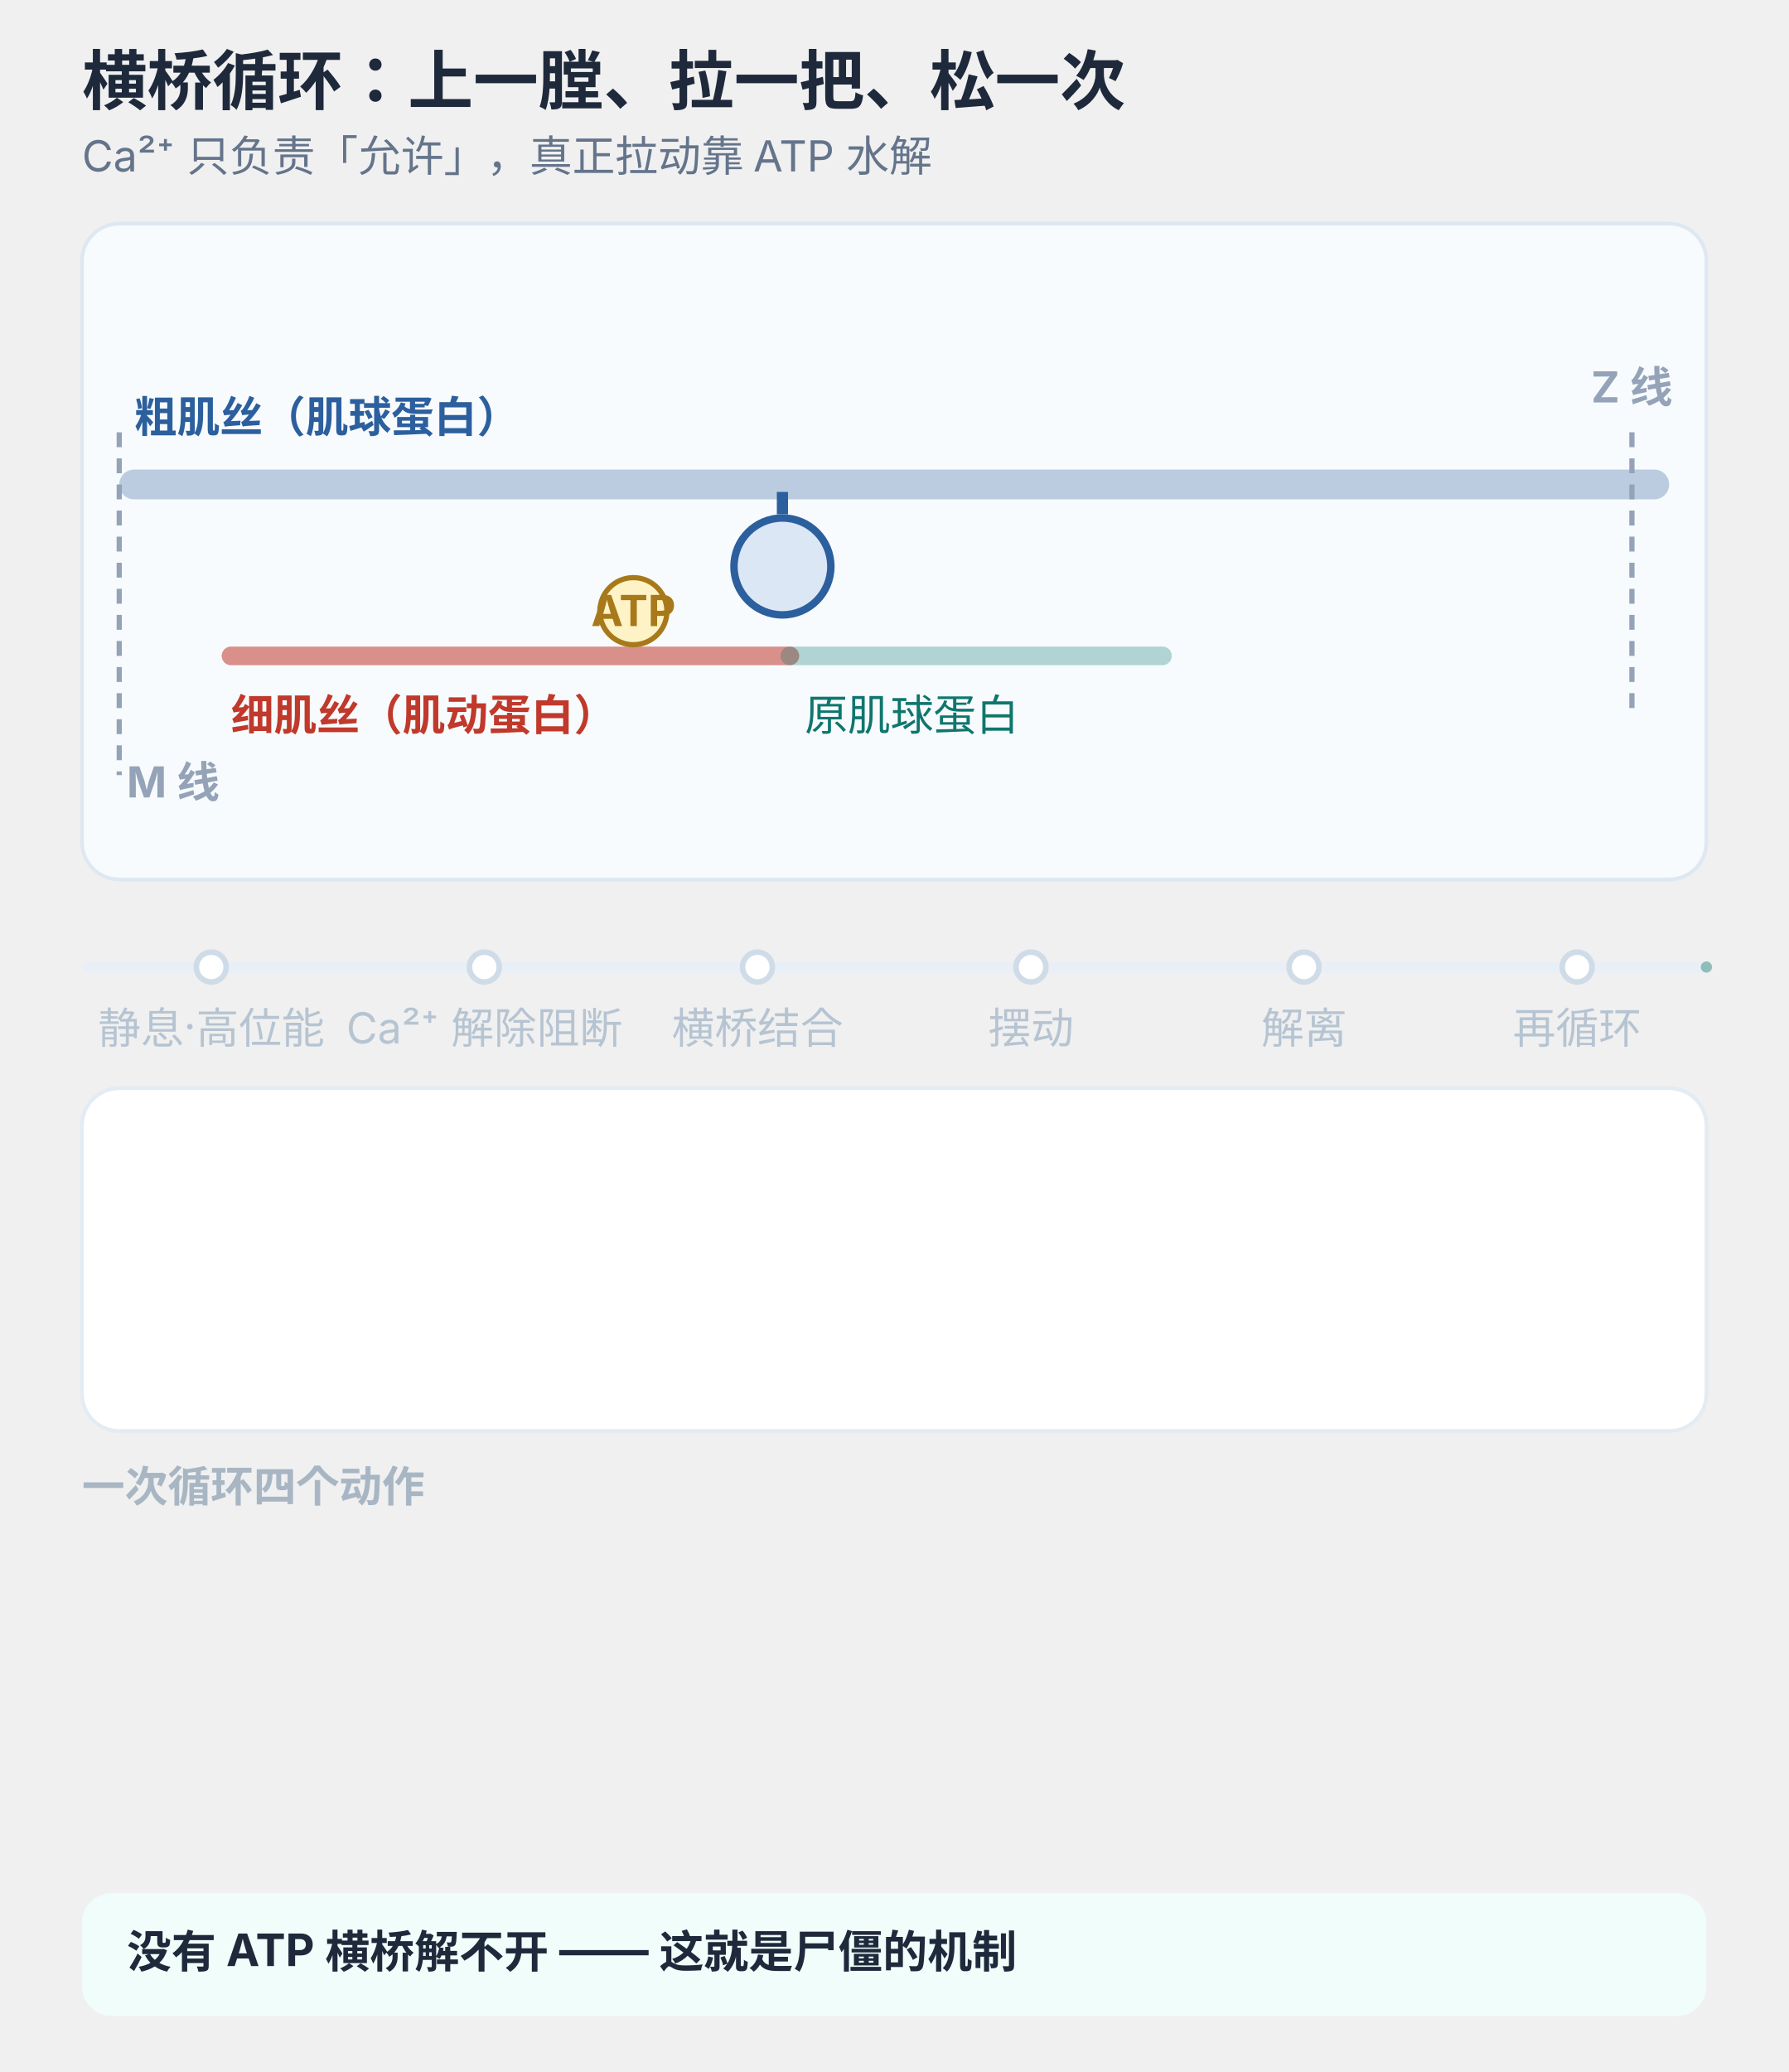
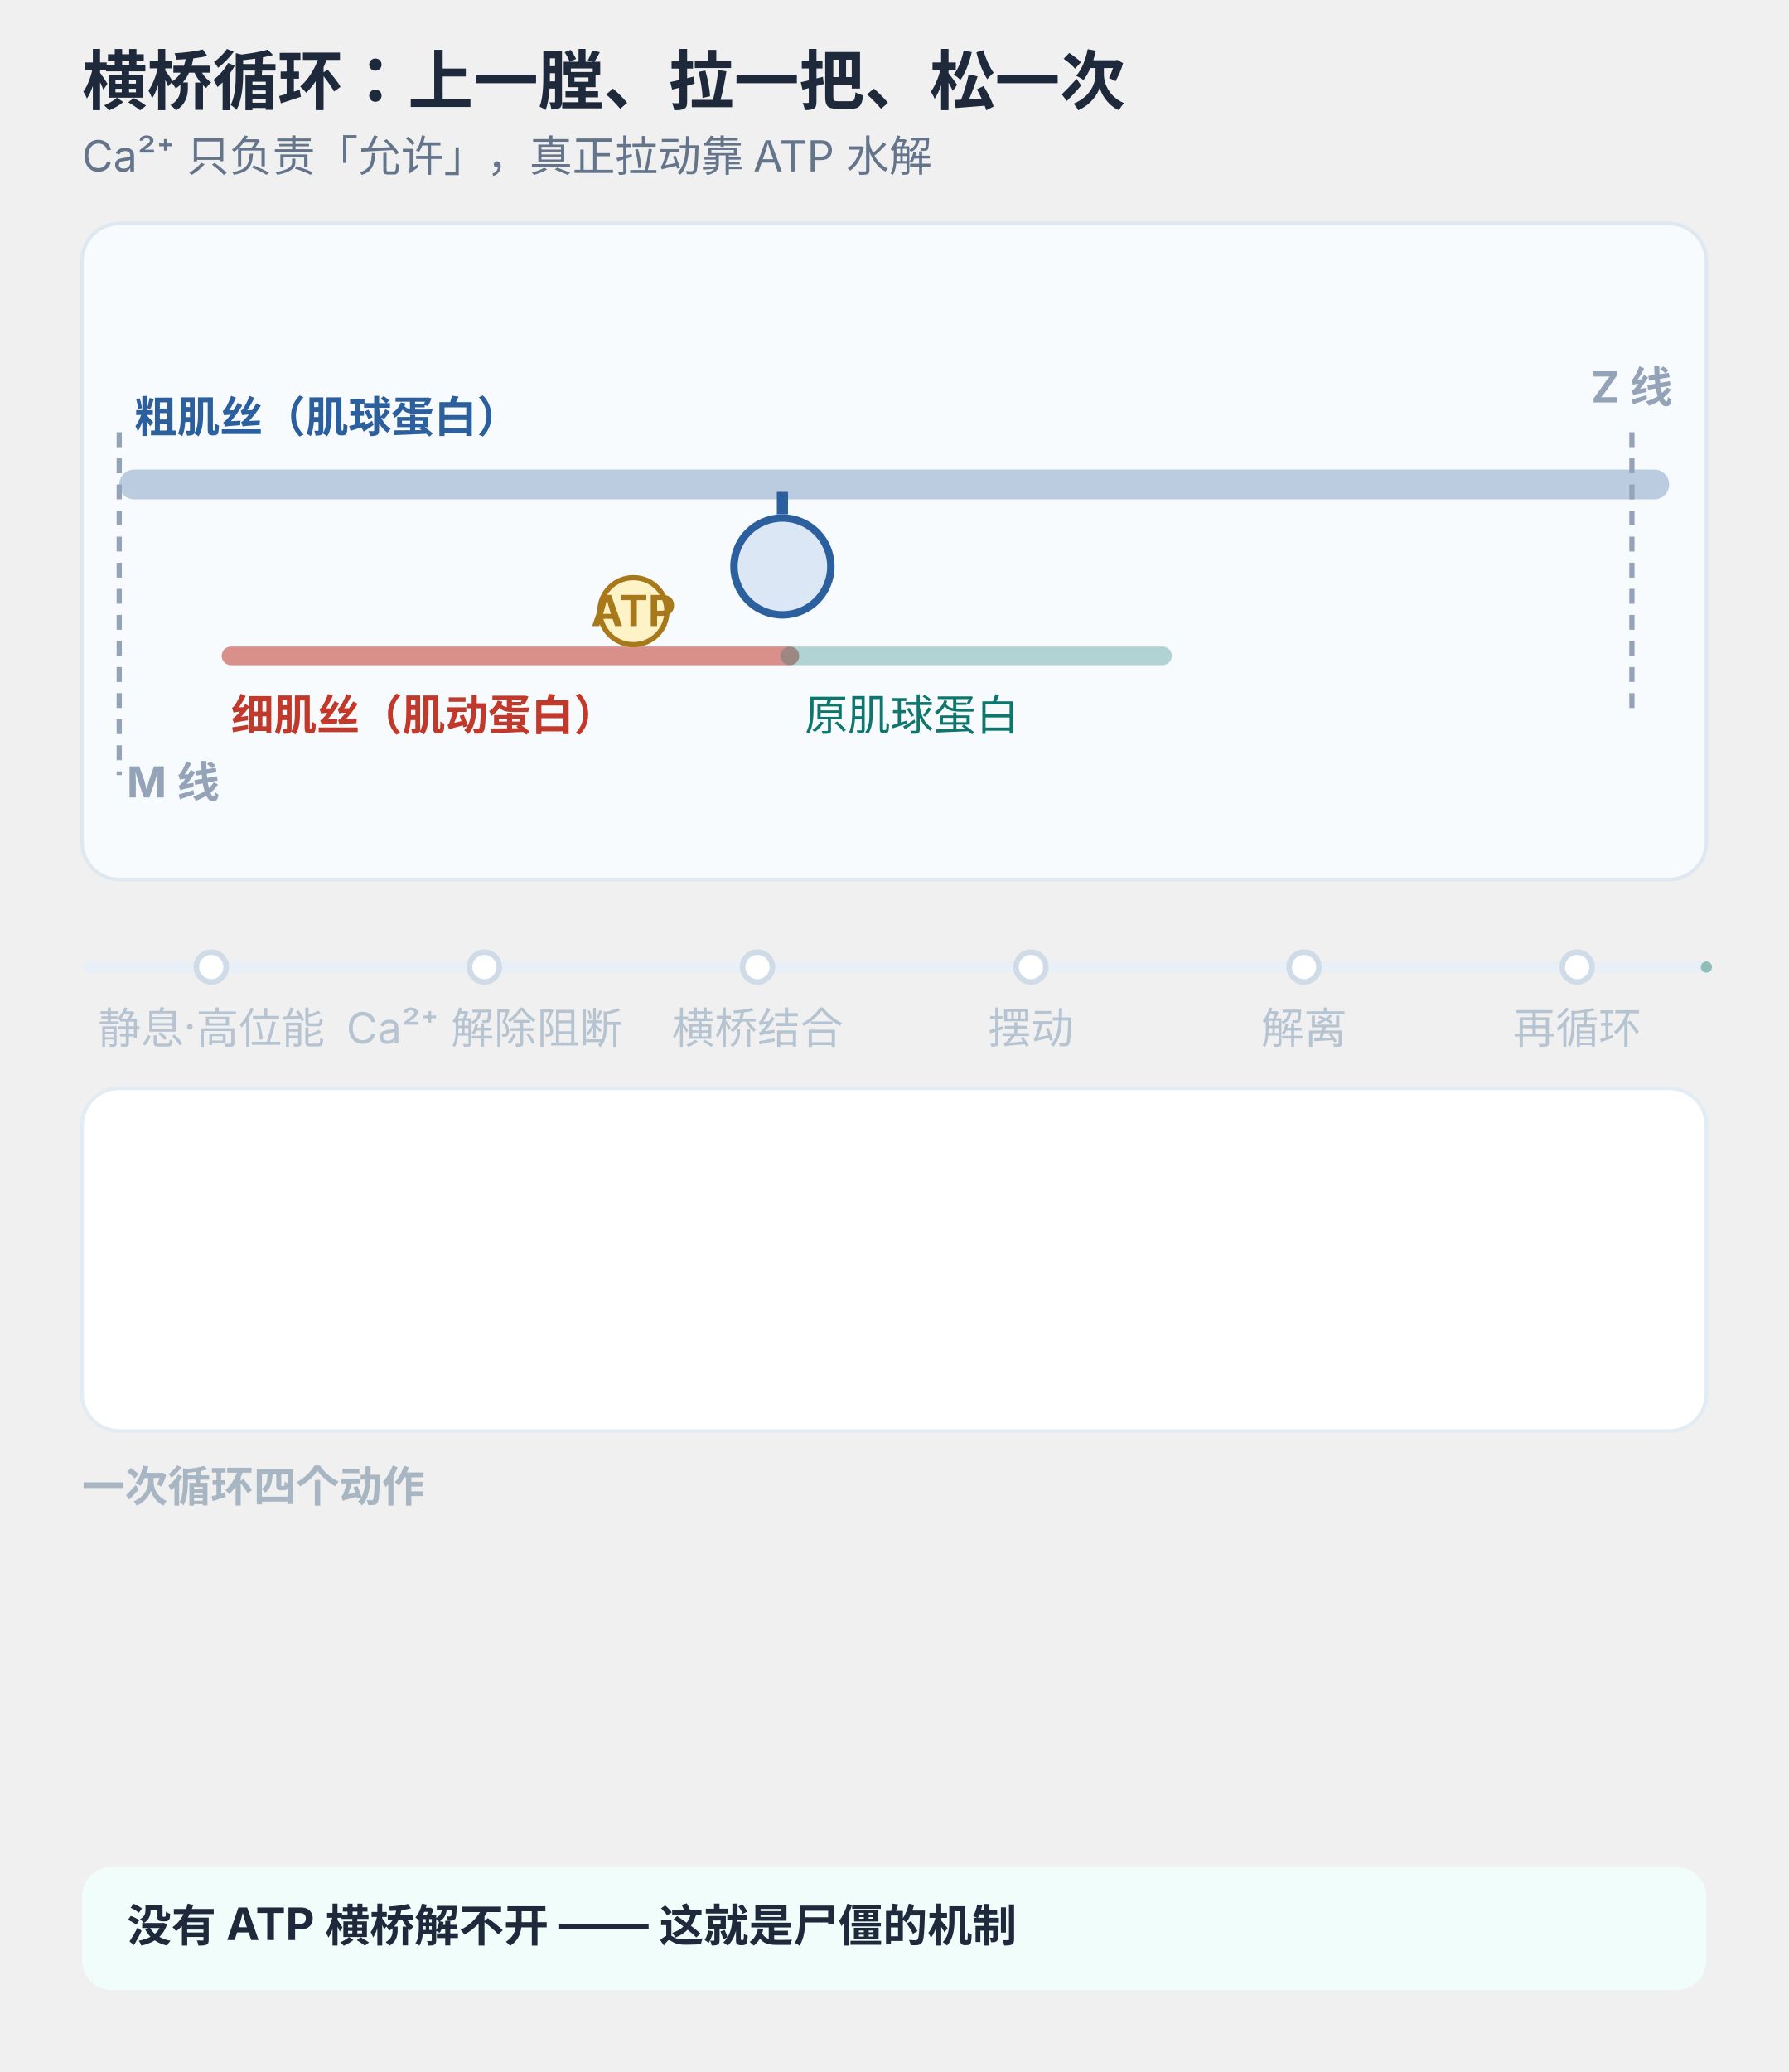
<svg xmlns="http://www.w3.org/2000/svg" viewBox="0 0 480 556" role="img" aria-labelledby="ft fd" style="background:#ffffff">
  <text x="22" y="28" font-size="17.5" font-weight="700" fill="#1e293b" font-family="-apple-system,'PingFang SC','Microsoft YaHei',sans-serif">横桥循环：上一膛、拉一把、松一次</text>
  <text x="22" y="46" font-size="11.5" fill="#64748b" font-family="-apple-system,'PingFang SC','Microsoft YaHei',sans-serif">Ca²⁺ 只负责「允许」，真正拉动靠 ATP 水解</text>
  <rect x="22" y="60" width="436" height="176" rx="10" fill="#f8fbfd" stroke="#dfe8f1" stroke-width="1" />
  <path d="M36,130 H444" stroke="#2c5f9e" stroke-width="8" stroke-linecap="round" opacity="0.30" />
  <text x="36" y="116" font-size="11.5" fill="#2c5f9e" font-weight="700" text-anchor="start" font-family="-apple-system,'PingFang SC','Microsoft YaHei',sans-serif">粗肌丝（肌球蛋白）</text>
  <path d="M438,116 V190" stroke="#94a3b8" stroke-width="1.4" stroke-dasharray="4 3" />
  <text x="438" y="108" font-size="11.5" fill="#94a3b8" font-weight="700" text-anchor="middle" font-family="-apple-system,'PingFang SC','Microsoft YaHei',sans-serif">Z 线</text>
  <path d="M32,116 V208" stroke="#94a3b8" stroke-width="1.4" stroke-dasharray="4 3" />
  <text x="34" y="214" font-size="11.5" fill="#94a3b8" font-weight="700" text-anchor="start" font-family="-apple-system,'PingFang SC','Microsoft YaHei',sans-serif">M 线</text>
  <path d="M62,176 H212" stroke="#c0392b" stroke-width="5" stroke-linecap="round" opacity="0.55" />
  <path d="M212,176 H312" stroke="#0f766e" stroke-width="5" stroke-linecap="round" opacity="0.30" />
  <text x="62" y="196" font-size="11.5" fill="#c0392b" font-weight="700" text-anchor="start" font-family="-apple-system,'PingFang SC','Microsoft YaHei',sans-serif">细肌丝（肌动蛋白）</text>
  <text x="216" y="196" font-size="11.5" fill="#0f766e" font-weight="400" text-anchor="start" font-family="-apple-system,'PingFang SC','Microsoft YaHei',sans-serif">原肌球蛋白</text>
  <g opacity="0">
    <animate attributeName="opacity" values="0;0;1;1;0;0" keyTimes="0;0.47;0.471;0.635;0.636;1" dur="11.4s" repeatCount="indefinite" />
    <path d="M78,176 H212" stroke="#c0392b" stroke-width="5" stroke-linecap="round" />
    <path d="M212,176 H312" stroke="#0f766e" stroke-width="5" stroke-linecap="round" opacity="0.30" />
    <text x="258" y="162" font-size="11.5" fill="#c0392b" font-weight="700" text-anchor="start" font-family="-apple-system,'PingFang SC','Microsoft YaHei',sans-serif">向 M 线滑入</text>
  </g>
  <circle cx="210" cy="152" r="13" fill="#dbe7f5" stroke="#2c5f9e" stroke-width="2" />
  <path d="M210,138 V132" stroke="#2c5f9e" stroke-width="3" />
  <circle cx="170" cy="164" r="9" fill="#fef3c7" stroke="#a8791a" stroke-width="1.4" />
  <text x="170" y="168" font-size="11.5" fill="#a8791a" font-weight="700" text-anchor="middle" font-family="-apple-system,'PingFang SC','Microsoft YaHei',sans-serif">ATP</text>
  <g opacity="0">
    <animate attributeName="opacity" values="1;1;0;0" keyTimes="0;0.15;0.151;1" dur="11.4s" repeatCount="indefinite" />
    <path d="M179,157 H204" stroke="#a8791a" stroke-width="1.8" fill="none" />
    <path d="M204,157 l-8,-3.4 v6.8 z" fill="#a8791a" />
    <text x="210" y="180" font-size="11.5" fill="#0f766e" font-weight="700" text-anchor="middle" font-family="-apple-system,'PingFang SC','Microsoft YaHei',sans-serif">水解 → ADP+Pi　高位能</text>
  </g>
  <g opacity="0">
    <animate attributeName="opacity" values="0;0;1;1;0;0" keyTimes="0;0.15;0.151;0.31;0.311;1" dur="11.4s" repeatCount="indefinite" />
    <circle cx="158" cy="178" r="7" fill="#fbe3e0" stroke="#c0392b" stroke-width="1.6" />
    <text x="158" y="214" font-size="11.5" fill="#c0392b" font-weight="700" text-anchor="middle" font-family="-apple-system,'PingFang SC','Microsoft YaHei',sans-serif">Ca²⁺-TnC 结合</text>
    <path d="M158,186 V194" stroke="#c0392b" stroke-width="1.4" />
  </g>
  <g opacity="0">
    <animate attributeName="opacity" values="0;0;1;1;0;0" keyTimes="0;0.31;0.311;0.47;0.471;1" dur="11.4s" repeatCount="indefinite" />
    <path d="M210,152 V174" stroke="#a8791a" stroke-width="3.4" />
    <text x="222" y="174" font-size="11.5" fill="#a8791a" font-weight="700" text-anchor="start" font-family="-apple-system,'PingFang SC','Microsoft YaHei',sans-serif">横桥形成</text>
  </g>
  <g opacity="0">
    <animate attributeName="opacity" values="0;0;1;1;0;0" keyTimes="0;0.47;0.471;0.635;0.636;1" dur="11.4s" repeatCount="indefinite" />
    <path d="M210,152 L194,174" stroke="#c1440e" stroke-width="3.4" />
    <text x="222" y="174" font-size="11.5" fill="#c1440e" font-weight="700" text-anchor="start" font-family="-apple-system,'PingFang SC','Microsoft YaHei',sans-serif">摆动 45°</text>
  </g>
  <g opacity="0">
    <animate attributeName="opacity" values="0;0;1;1;0;0" keyTimes="0;0.635;0.636;0.815;0.816;1" dur="11.4s" repeatCount="indefinite" />
    <path d="M179,164 H168" stroke="#a8791a" stroke-width="2.2" />
    <path d="M168,164 l8,-3.6 v7.2 z" fill="#a8791a" />
    <text x="210" y="180" font-size="11.5" fill="#2c5f9e" font-weight="700" text-anchor="middle" font-family="-apple-system,'PingFang SC','Microsoft YaHei',sans-serif">ATP 结合 → 亲和力骤降 → 断开</text>
  </g>
  <g opacity="0">
    <animate attributeName="opacity" values="0;0;1;1" keyTimes="0;0.815;0.816;1" dur="11.4s" repeatCount="indefinite" />
    <path d="M388,160 a18,18 0 1,1 -2,-1" fill="none" stroke="#2f8f57" stroke-width="2" />
    <text x="388" y="186" font-size="11.5" fill="#2f8f57" font-weight="700" text-anchor="middle" font-family="-apple-system,'PingFang SC','Microsoft YaHei',sans-serif">循环 5 nm/次</text>
  </g>
  <rect x="22" y="258" width="436" height="3" rx="1.5" fill="#e8eff6" />
  <path d="M22,259.5 H458" stroke="#0f766e" stroke-width="3" stroke-linecap="round" opacity="0.42" stroke-dasharray="436" stroke-dashoffset="436">
    <animate attributeName="stroke-dashoffset" values="436;0" keyTimes="0;1" dur="11.4s" repeatCount="indefinite" />
  </path>
  <circle cx="56.7" cy="259.5" r="4" fill="#ffffff" stroke="#cfdce8" stroke-width="1.5" />
  <g opacity="0">
    <animate attributeName="opacity" values="1;1;0;0" keyTimes="0;0.15;0.151;1" dur="11.4s" repeatCount="indefinite" />
    <circle cx="56.7" cy="259.5" r="5.5" fill="#0f766e" />
  </g>
  <g opacity="1">
    <animate attributeName="opacity" values="0.0;0.0;1.0;1.0" keyTimes="0;0.15;0.151;1" dur="11.4s" repeatCount="indefinite" />
    <text x="56.7" y="280" text-anchor="middle" font-size="11.5" fill="#b6c4d2" font-family="-apple-system,'PingFang SC','Microsoft YaHei',sans-serif">静息·高位能</text>
  </g>
  <g opacity="0">
    <animate attributeName="opacity" values="1;1;0;0" keyTimes="0;0.15;0.151;1" dur="11.4s" repeatCount="indefinite" />
    <text x="56.7" y="280" text-anchor="middle" font-size="11.5" font-weight="700" fill="#0f766e" font-family="-apple-system,'PingFang SC','Microsoft YaHei',sans-serif">静息·高位能</text>
  </g>
  <circle cx="130.0" cy="259.5" r="4" fill="#ffffff" stroke="#cfdce8" stroke-width="1.5" />
  <g opacity="0">
    <animate attributeName="opacity" values="0;0;1;1;0;0" keyTimes="0;0.15;0.151;0.31;0.311;1" dur="11.4s" repeatCount="indefinite" />
    <circle cx="130.0" cy="259.5" r="5.5" fill="#c0392b" />
  </g>
  <g opacity="1">
    <animate attributeName="opacity" values="1.0;1.0;0.0;0.0;1.0;1.0" keyTimes="0;0.15;0.151;0.31;0.311;1" dur="11.4s" repeatCount="indefinite" />
    <text x="130.0" y="280" text-anchor="middle" font-size="11.5" fill="#b6c4d2" font-family="-apple-system,'PingFang SC','Microsoft YaHei',sans-serif">Ca²⁺ 解除阻断</text>
  </g>
  <g opacity="0">
    <animate attributeName="opacity" values="0;0;1;1;0;0" keyTimes="0;0.15;0.151;0.31;0.311;1" dur="11.4s" repeatCount="indefinite" />
    <text x="130.0" y="280" text-anchor="middle" font-size="11.5" font-weight="700" fill="#c0392b" font-family="-apple-system,'PingFang SC','Microsoft YaHei',sans-serif">Ca²⁺ 解除阻断</text>
  </g>
  <circle cx="203.3" cy="259.5" r="4" fill="#ffffff" stroke="#cfdce8" stroke-width="1.5" />
  <g opacity="0">
    <animate attributeName="opacity" values="0;0;1;1;0;0" keyTimes="0;0.31;0.311;0.47;0.471;1" dur="11.4s" repeatCount="indefinite" />
    <circle cx="203.3" cy="259.5" r="5.5" fill="#a8791a" />
  </g>
  <g opacity="1">
    <animate attributeName="opacity" values="1.0;1.0;0.0;0.0;1.0;1.0" keyTimes="0;0.31;0.311;0.47;0.471;1" dur="11.4s" repeatCount="indefinite" />
    <text x="203.3" y="280" text-anchor="middle" font-size="11.5" fill="#b6c4d2" font-family="-apple-system,'PingFang SC','Microsoft YaHei',sans-serif">横桥结合</text>
  </g>
  <g opacity="0">
    <animate attributeName="opacity" values="0;0;1;1;0;0" keyTimes="0;0.31;0.311;0.47;0.471;1" dur="11.4s" repeatCount="indefinite" />
    <text x="203.3" y="280" text-anchor="middle" font-size="11.5" font-weight="700" fill="#a8791a" font-family="-apple-system,'PingFang SC','Microsoft YaHei',sans-serif">横桥结合</text>
  </g>
  <circle cx="276.7" cy="259.5" r="4" fill="#ffffff" stroke="#cfdce8" stroke-width="1.5" />
  <g opacity="0">
    <animate attributeName="opacity" values="0;0;1;1;0;0" keyTimes="0;0.47;0.471;0.635;0.636;1" dur="11.4s" repeatCount="indefinite" />
    <circle cx="276.7" cy="259.5" r="5.5" fill="#c1440e" />
  </g>
  <g opacity="1">
    <animate attributeName="opacity" values="1.0;1.0;0.0;0.0;1.0;1.0" keyTimes="0;0.47;0.471;0.635;0.636;1" dur="11.4s" repeatCount="indefinite" />
    <text x="276.7" y="280" text-anchor="middle" font-size="11.5" fill="#b6c4d2" font-family="-apple-system,'PingFang SC','Microsoft YaHei',sans-serif">摆动</text>
  </g>
  <g opacity="0">
    <animate attributeName="opacity" values="0;0;1;1;0;0" keyTimes="0;0.47;0.471;0.635;0.636;1" dur="11.4s" repeatCount="indefinite" />
    <text x="276.7" y="280" text-anchor="middle" font-size="11.5" font-weight="700" fill="#c1440e" font-family="-apple-system,'PingFang SC','Microsoft YaHei',sans-serif">摆动</text>
  </g>
  <circle cx="350.0" cy="259.5" r="4" fill="#ffffff" stroke="#cfdce8" stroke-width="1.5" />
  <g opacity="0">
    <animate attributeName="opacity" values="0;0;1;1;0;0" keyTimes="0;0.635;0.636;0.815;0.816;1" dur="11.4s" repeatCount="indefinite" />
    <circle cx="350.0" cy="259.5" r="5.5" fill="#2c5f9e" />
  </g>
  <g opacity="1">
    <animate attributeName="opacity" values="1.0;1.0;0.0;0.0;1.0;1.0" keyTimes="0;0.635;0.636;0.815;0.816;1" dur="11.4s" repeatCount="indefinite" />
    <text x="350.0" y="280" text-anchor="middle" font-size="11.5" fill="#b6c4d2" font-family="-apple-system,'PingFang SC','Microsoft YaHei',sans-serif">解离</text>
  </g>
  <g opacity="0">
    <animate attributeName="opacity" values="0;0;1;1;0;0" keyTimes="0;0.635;0.636;0.815;0.816;1" dur="11.4s" repeatCount="indefinite" />
    <text x="350.0" y="280" text-anchor="middle" font-size="11.5" font-weight="700" fill="#2c5f9e" font-family="-apple-system,'PingFang SC','Microsoft YaHei',sans-serif">解离</text>
  </g>
  <circle cx="423.3" cy="259.5" r="4" fill="#ffffff" stroke="#cfdce8" stroke-width="1.5" />
  <g opacity="0">
    <animate attributeName="opacity" values="0;0;1;1" keyTimes="0;0.815;0.816;1" dur="11.4s" repeatCount="indefinite" />
    <circle cx="423.3" cy="259.5" r="5.5" fill="#2f8f57" />
  </g>
  <g opacity="1">
    <animate attributeName="opacity" values="1.0;1.0;0.0;0.0" keyTimes="0;0.815;0.816;1" dur="11.4s" repeatCount="indefinite" />
    <text x="423.3" y="280" text-anchor="middle" font-size="11.5" fill="#b6c4d2" font-family="-apple-system,'PingFang SC','Microsoft YaHei',sans-serif">再循环</text>
  </g>
  <g opacity="0">
    <animate attributeName="opacity" values="0;0;1;1" keyTimes="0;0.815;0.816;1" dur="11.4s" repeatCount="indefinite" />
    <text x="423.3" y="280" text-anchor="middle" font-size="11.5" font-weight="700" fill="#2f8f57" font-family="-apple-system,'PingFang SC','Microsoft YaHei',sans-serif">再循环</text>
  </g>
  <rect x="22" y="292" width="436" height="92" rx="10" fill="#ffffff" stroke="#e3ebf3" stroke-width="1" />
  <g opacity="0">
    <animate attributeName="opacity" values="1;1;0;0" keyTimes="0;0.15;0.151;1" dur="11.4s" repeatCount="indefinite" />
    <rect x="22" y="293" width="3" height="90" fill="#0f766e" opacity="0.85" />
    <text x="40" y="318" font-size="11.5" fill="#a8b6c4" font-weight="700" font-family="-apple-system,'PingFang SC','Microsoft YaHei',sans-serif">因为</text>
    <text x="78" y="318" font-size="12.5" fill="#6b7c8d" font-family="-apple-system,'PingFang SC','Microsoft YaHei',sans-serif">肌球蛋白头部结合 ATP，被水解为 ADP+Pi 后处于高位能状态</text>
    <text x="40" y="354" font-size="11.5" fill="#0f766e" font-weight="700" font-family="-apple-system,'PingFang SC','Microsoft YaHei',sans-serif">所以</text>
    <text x="78" y="354" font-size="14.5" fill="#0f766e" font-weight="700" font-family="-apple-system,'PingFang SC','Microsoft YaHei',sans-serif">头部像上了膛，等着与细肌丝结合</text>
  </g>
  <g opacity="0">
    <animate attributeName="opacity" values="0;0;1;1;0;0" keyTimes="0;0.15;0.151;0.31;0.311;1" dur="11.4s" repeatCount="indefinite" />
    <rect x="22" y="293" width="3" height="90" fill="#c0392b" opacity="0.85" />
    <text x="40" y="318" font-size="11.5" fill="#a8b6c4" font-weight="700" font-family="-apple-system,'PingFang SC','Microsoft YaHei',sans-serif">因为</text>
    <text x="78" y="318" font-size="12.5" fill="#6b7c8d" font-family="-apple-system,'PingFang SC','Microsoft YaHei',sans-serif">胞质 Ca²⁺ 升高，与肌钙蛋白 C 结合</text>
    <text x="40" y="354" font-size="11.5" fill="#c0392b" font-weight="700" font-family="-apple-system,'PingFang SC','Microsoft YaHei',sans-serif">所以</text>
    <text x="78" y="354" font-size="14.5" fill="#c0392b" font-weight="700" font-family="-apple-system,'PingFang SC','Microsoft YaHei',sans-serif">原肌球蛋白滚开，肌动蛋白上的结合位点暴露</text>
  </g>
  <g opacity="0">
    <animate attributeName="opacity" values="0;0;1;1;0;0" keyTimes="0;0.31;0.311;0.47;0.471;1" dur="11.4s" repeatCount="indefinite" />
    <rect x="22" y="293" width="3" height="90" fill="#a8791a" opacity="0.85" />
    <text x="40" y="318" font-size="11.5" fill="#a8b6c4" font-weight="700" font-family="-apple-system,'PingFang SC','Microsoft YaHei',sans-serif">因为</text>
    <text x="78" y="318" font-size="12.5" fill="#6b7c8d" font-family="-apple-system,'PingFang SC','Microsoft YaHei',sans-serif">高位能头部与暴露的肌动蛋白结合</text>
    <text x="40" y="354" font-size="11.5" fill="#a8791a" font-weight="700" font-family="-apple-system,'PingFang SC','Microsoft YaHei',sans-serif">所以</text>
    <text x="78" y="354" font-size="14.5" fill="#a8791a" font-weight="700" font-family="-apple-system,'PingFang SC','Microsoft YaHei',sans-serif">形成横桥；此时 Pi 释放，力量开始产生</text>
  </g>
  <g opacity="0">
    <animate attributeName="opacity" values="0;0;1;1;0;0" keyTimes="0;0.47;0.471;0.635;0.636;1" dur="11.4s" repeatCount="indefinite" />
    <rect x="22" y="293" width="3" height="90" fill="#c1440e" opacity="0.85" />
    <text x="40" y="318" font-size="11.5" fill="#a8b6c4" font-weight="700" font-family="-apple-system,'PingFang SC','Microsoft YaHei',sans-serif">因为</text>
    <text x="78" y="318" font-size="12.5" fill="#6b7c8d" font-family="-apple-system,'PingFang SC','Microsoft YaHei',sans-serif">ADP 释放，头部向 M 线方向摆动约 45°</text>
    <text x="40" y="354" font-size="11.5" fill="#c1440e" font-weight="700" font-family="-apple-system,'PingFang SC','Microsoft YaHei',sans-serif">所以</text>
    <text x="78" y="354" font-size="14.5" fill="#c1440e" font-weight="700" font-family="-apple-system,'PingFang SC','Microsoft YaHei',sans-serif">细肌丝被拉着滑入 —— 这就是「滑行」的来源</text>
  </g>
  <g opacity="0">
    <animate attributeName="opacity" values="0;0;1;1;0;0" keyTimes="0;0.635;0.636;0.815;0.816;1" dur="11.4s" repeatCount="indefinite" />
    <rect x="22" y="293" width="3" height="90" fill="#2c5f9e" opacity="0.85" />
    <text x="40" y="318" font-size="11.5" fill="#a8b6c4" font-weight="700" font-family="-apple-system,'PingFang SC','Microsoft YaHei',sans-serif">因为</text>
    <text x="78" y="318" font-size="12.5" fill="#6b7c8d" font-family="-apple-system,'PingFang SC','Microsoft YaHei',sans-serif">新的 ATP 结合到头部，亲和力骤降</text>
    <text x="40" y="354" font-size="11.5" fill="#2c5f9e" font-weight="700" font-family="-apple-system,'PingFang SC','Microsoft YaHei',sans-serif">所以</text>
    <text x="78" y="354" font-size="14.5" fill="#2c5f9e" font-weight="700" font-family="-apple-system,'PingFang SC','Microsoft YaHei',sans-serif">横桥断开；没有 ATP 就解不开（尸僵的原因）</text>
  </g>
  <g opacity="0">
    <animate attributeName="opacity" values="0;0;1;1" keyTimes="0;0.815;0.816;1" dur="11.4s" repeatCount="indefinite" />
    <rect x="22" y="293" width="3" height="90" fill="#2f8f57" opacity="0.85" />
    <text x="40" y="318" font-size="11.5" fill="#a8b6c4" font-weight="700" font-family="-apple-system,'PingFang SC','Microsoft YaHei',sans-serif">因为</text>
    <text x="78" y="318" font-size="12.5" fill="#6b7c8d" font-family="-apple-system,'PingFang SC','Microsoft YaHei',sans-serif">ATP 再水解 → 头部复位，准备下一轮</text>
    <text x="40" y="354" font-size="11.5" fill="#2f8f57" font-weight="700" font-family="-apple-system,'PingFang SC','Microsoft YaHei',sans-serif">所以</text>
    <text x="78" y="354" font-size="14.5" fill="#2f8f57" font-weight="700" font-family="-apple-system,'PingFang SC','Microsoft YaHei',sans-serif">每轮约 5 nm；Ca²⁺ 在就一轮接一轮持续收缩</text>
  </g>
  <text x="22" y="403" font-size="11.5" fill="#a8b6c4" font-weight="700" text-anchor="start" font-family="-apple-system,'PingFang SC','Microsoft YaHei',sans-serif">一次循环四个动作</text>
  <g opacity="0">
    <animate attributeName="opacity" values="1;1;0;0" keyTimes="0;0.15;0.151;1" dur="11.4s" repeatCount="indefinite" />
    <rect x="22" y="413" width="3" height="15" rx="1.5" fill="#0f766e" />
    <text x="34" y="424" font-size="12.5" fill="#0f766e" font-weight="700" text-anchor="start" font-family="-apple-system,'PingFang SC','Microsoft YaHei',sans-serif">上膛</text>
    <text x="104" y="424" font-size="12" fill="#6b7c8d" font-weight="400" text-anchor="start" font-family="-apple-system,'PingFang SC','Microsoft YaHei',sans-serif">ATP 水解，头部高位能</text>
  </g>
  <g opacity="0">
    <animate attributeName="opacity" values="0;0;1;1;0;0" keyTimes="0;0.31;0.311;0.47;0.471;1" dur="11.4s" repeatCount="indefinite" />
    <rect x="22" y="436" width="3" height="15" rx="1.5" fill="#a8791a" />
    <text x="34" y="447" font-size="12.5" fill="#a8791a" font-weight="700" text-anchor="start" font-family="-apple-system,'PingFang SC','Microsoft YaHei',sans-serif">结合</text>
    <text x="104" y="447" font-size="12" fill="#6b7c8d" font-weight="400" text-anchor="start" font-family="-apple-system,'PingFang SC','Microsoft YaHei',sans-serif">Ca²⁺ 暴露位点后结合</text>
  </g>
  <g opacity="0">
    <animate attributeName="opacity" values="0;0;1;1;0;0" keyTimes="0;0.47;0.471;0.635;0.636;1" dur="11.4s" repeatCount="indefinite" />
    <rect x="22" y="459" width="3" height="15" rx="1.5" fill="#c1440e" />
    <text x="34" y="470" font-size="12.5" fill="#c1440e" font-weight="700" text-anchor="start" font-family="-apple-system,'PingFang SC','Microsoft YaHei',sans-serif">摆动</text>
    <text x="104" y="470" font-size="12" fill="#6b7c8d" font-weight="400" text-anchor="start" font-family="-apple-system,'PingFang SC','Microsoft YaHei',sans-serif">ADP 释放，拉动细肌丝</text>
  </g>
  <g opacity="0">
    <animate attributeName="opacity" values="0;0;1;1;0;0" keyTimes="0;0.635;0.636;0.815;0.816;1" dur="11.4s" repeatCount="indefinite" />
    <rect x="22" y="482" width="3" height="15" rx="1.5" fill="#2c5f9e" />
    <text x="34" y="493" font-size="12.5" fill="#2c5f9e" font-weight="700" text-anchor="start" font-family="-apple-system,'PingFang SC','Microsoft YaHei',sans-serif">解离</text>
    <text x="104" y="493" font-size="12" fill="#6b7c8d" font-weight="400" text-anchor="start" font-family="-apple-system,'PingFang SC','Microsoft YaHei',sans-serif">新 ATP 结合才断开</text>
  </g>
-   <rect x="22" y="508" width="436" height="33" rx="8" fill="#f0fdfa" />
-   <text x="34" y="528" font-size="12" fill="#1e293b" font-weight="700" text-anchor="start" font-family="-apple-system,'PingFang SC','Microsoft YaHei',sans-serif">没有 ATP 横桥解不开 —— 这就是尸僵的机制</text>
+   <rect x="22" y="501" width="436" height="33" rx="8" fill="#f0fdfa" />
+   <text x="34" y="521" font-size="12" fill="#1e293b" font-weight="700" text-anchor="start" font-family="-apple-system,'PingFang SC','Microsoft YaHei',sans-serif">没有 ATP 横桥解不开 —— 这就是尸僵的机制</text>
</svg>
